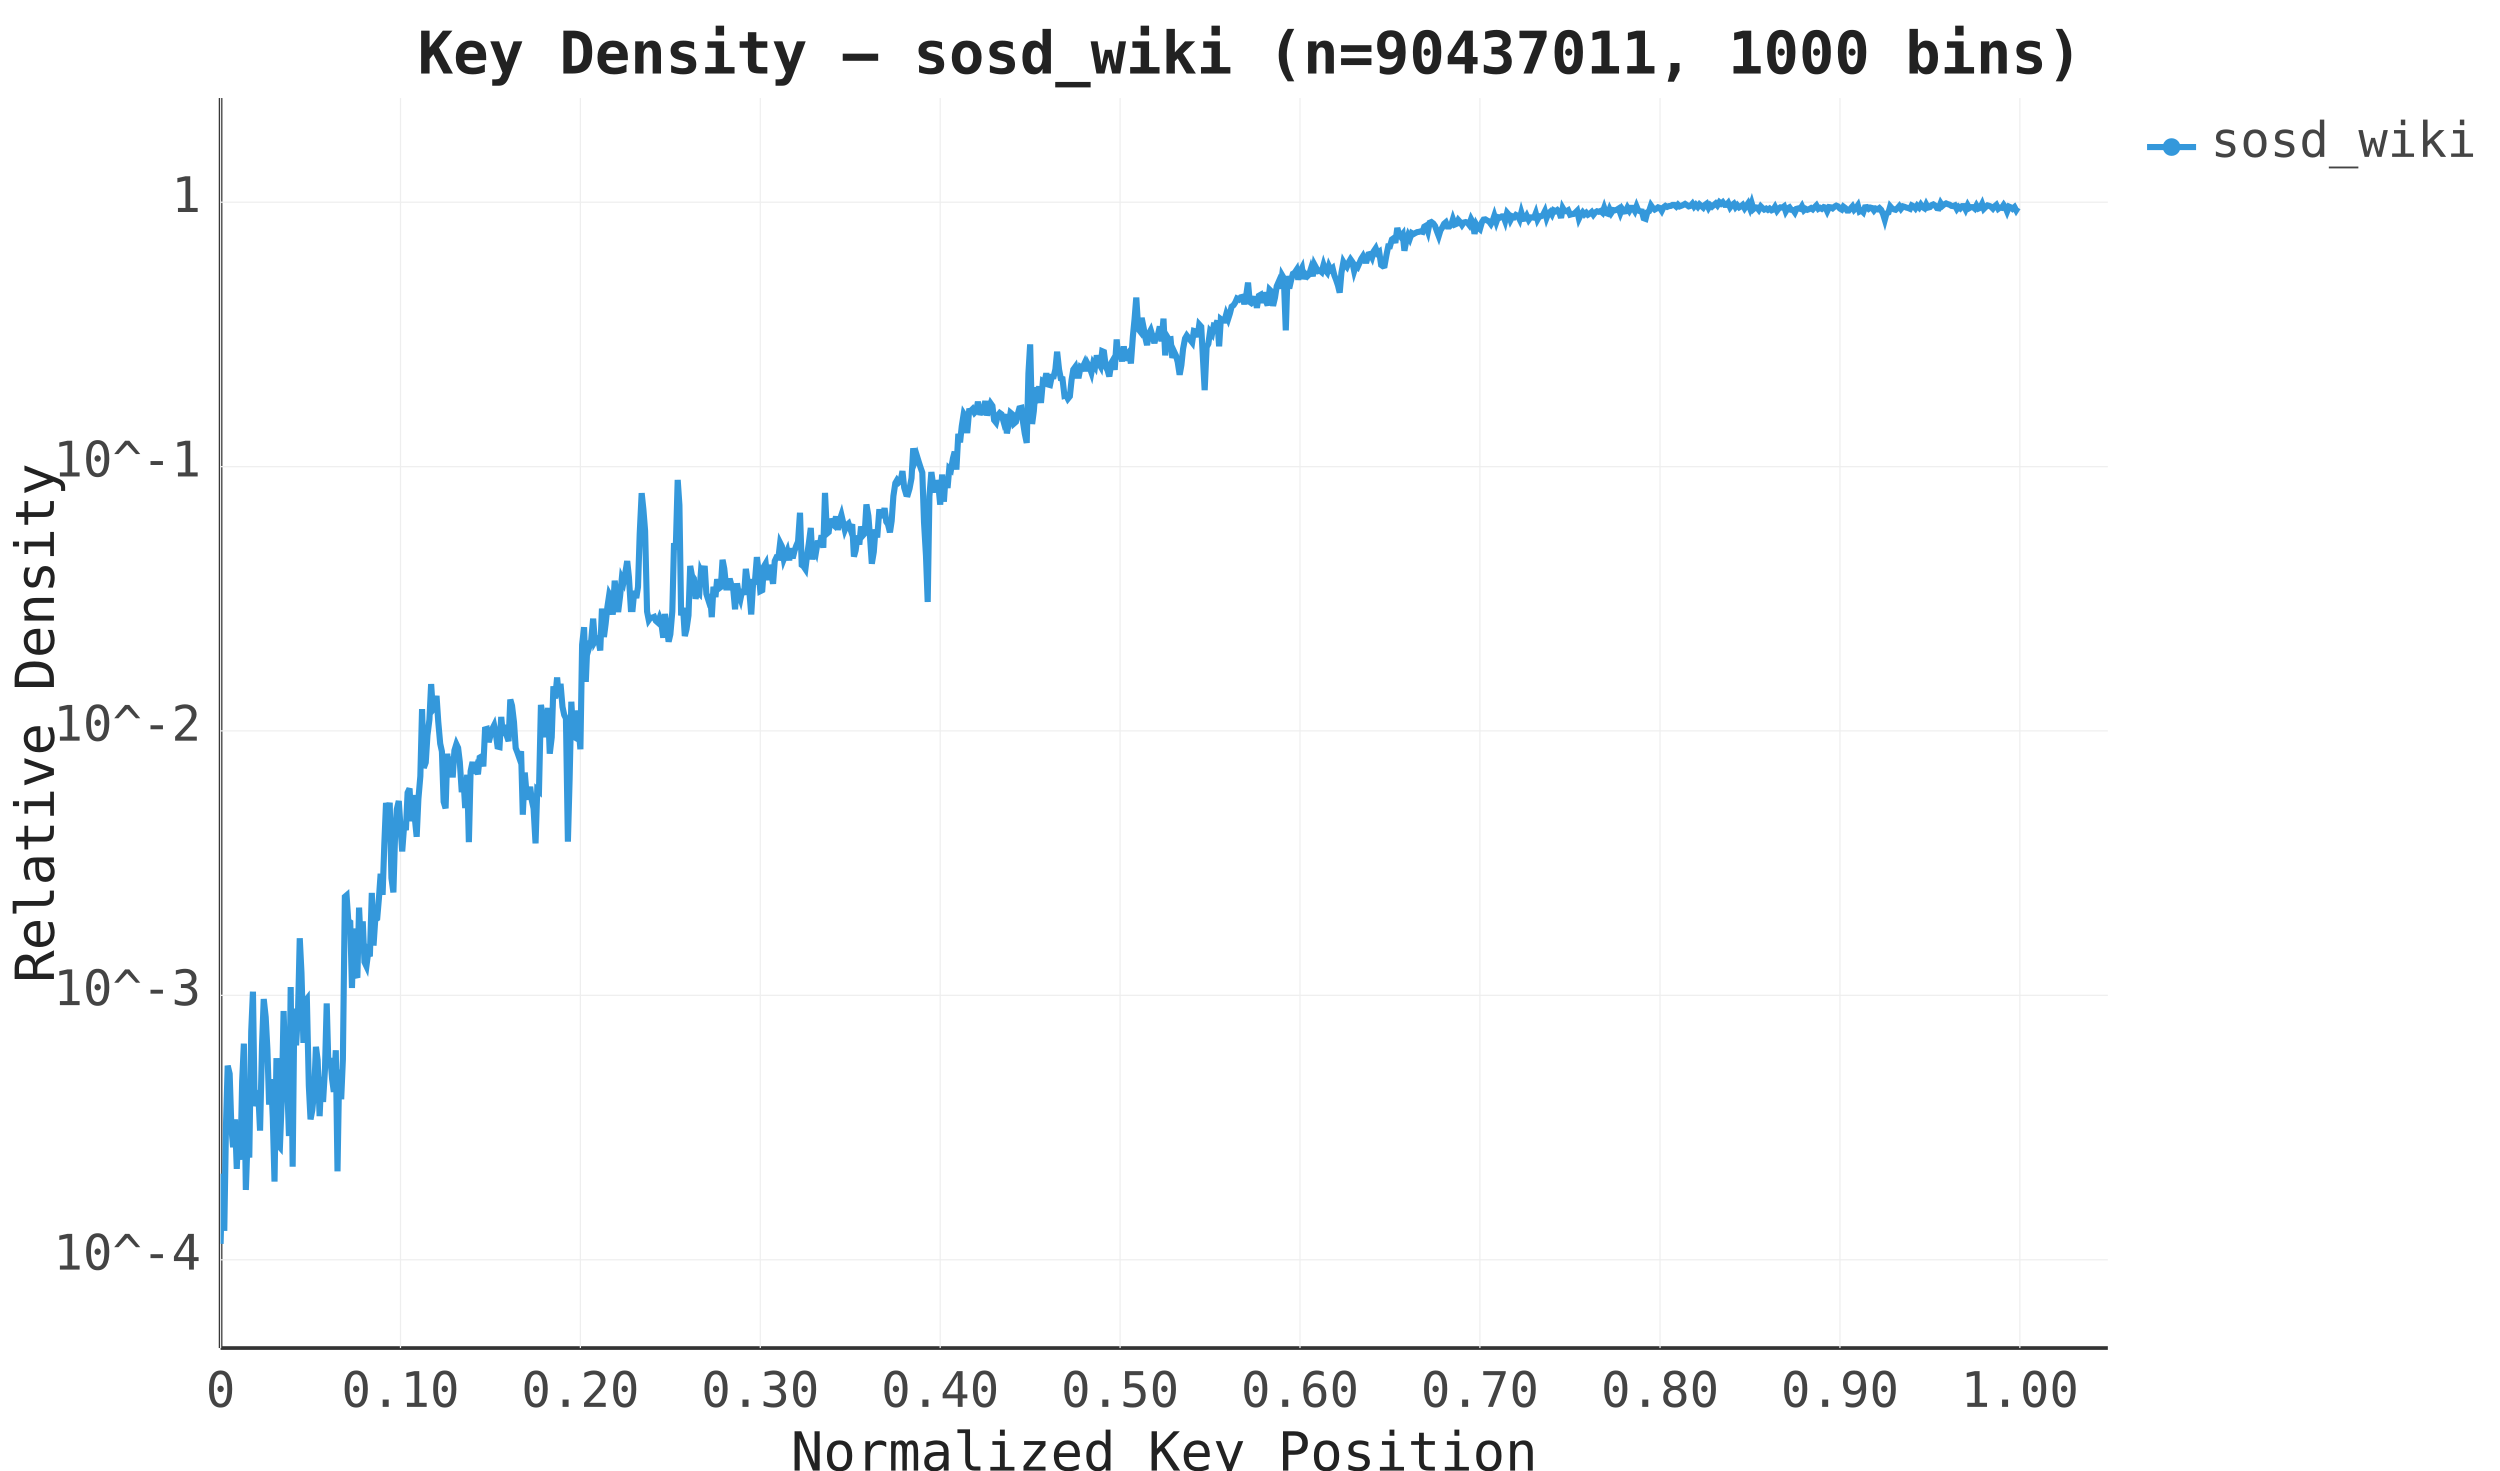
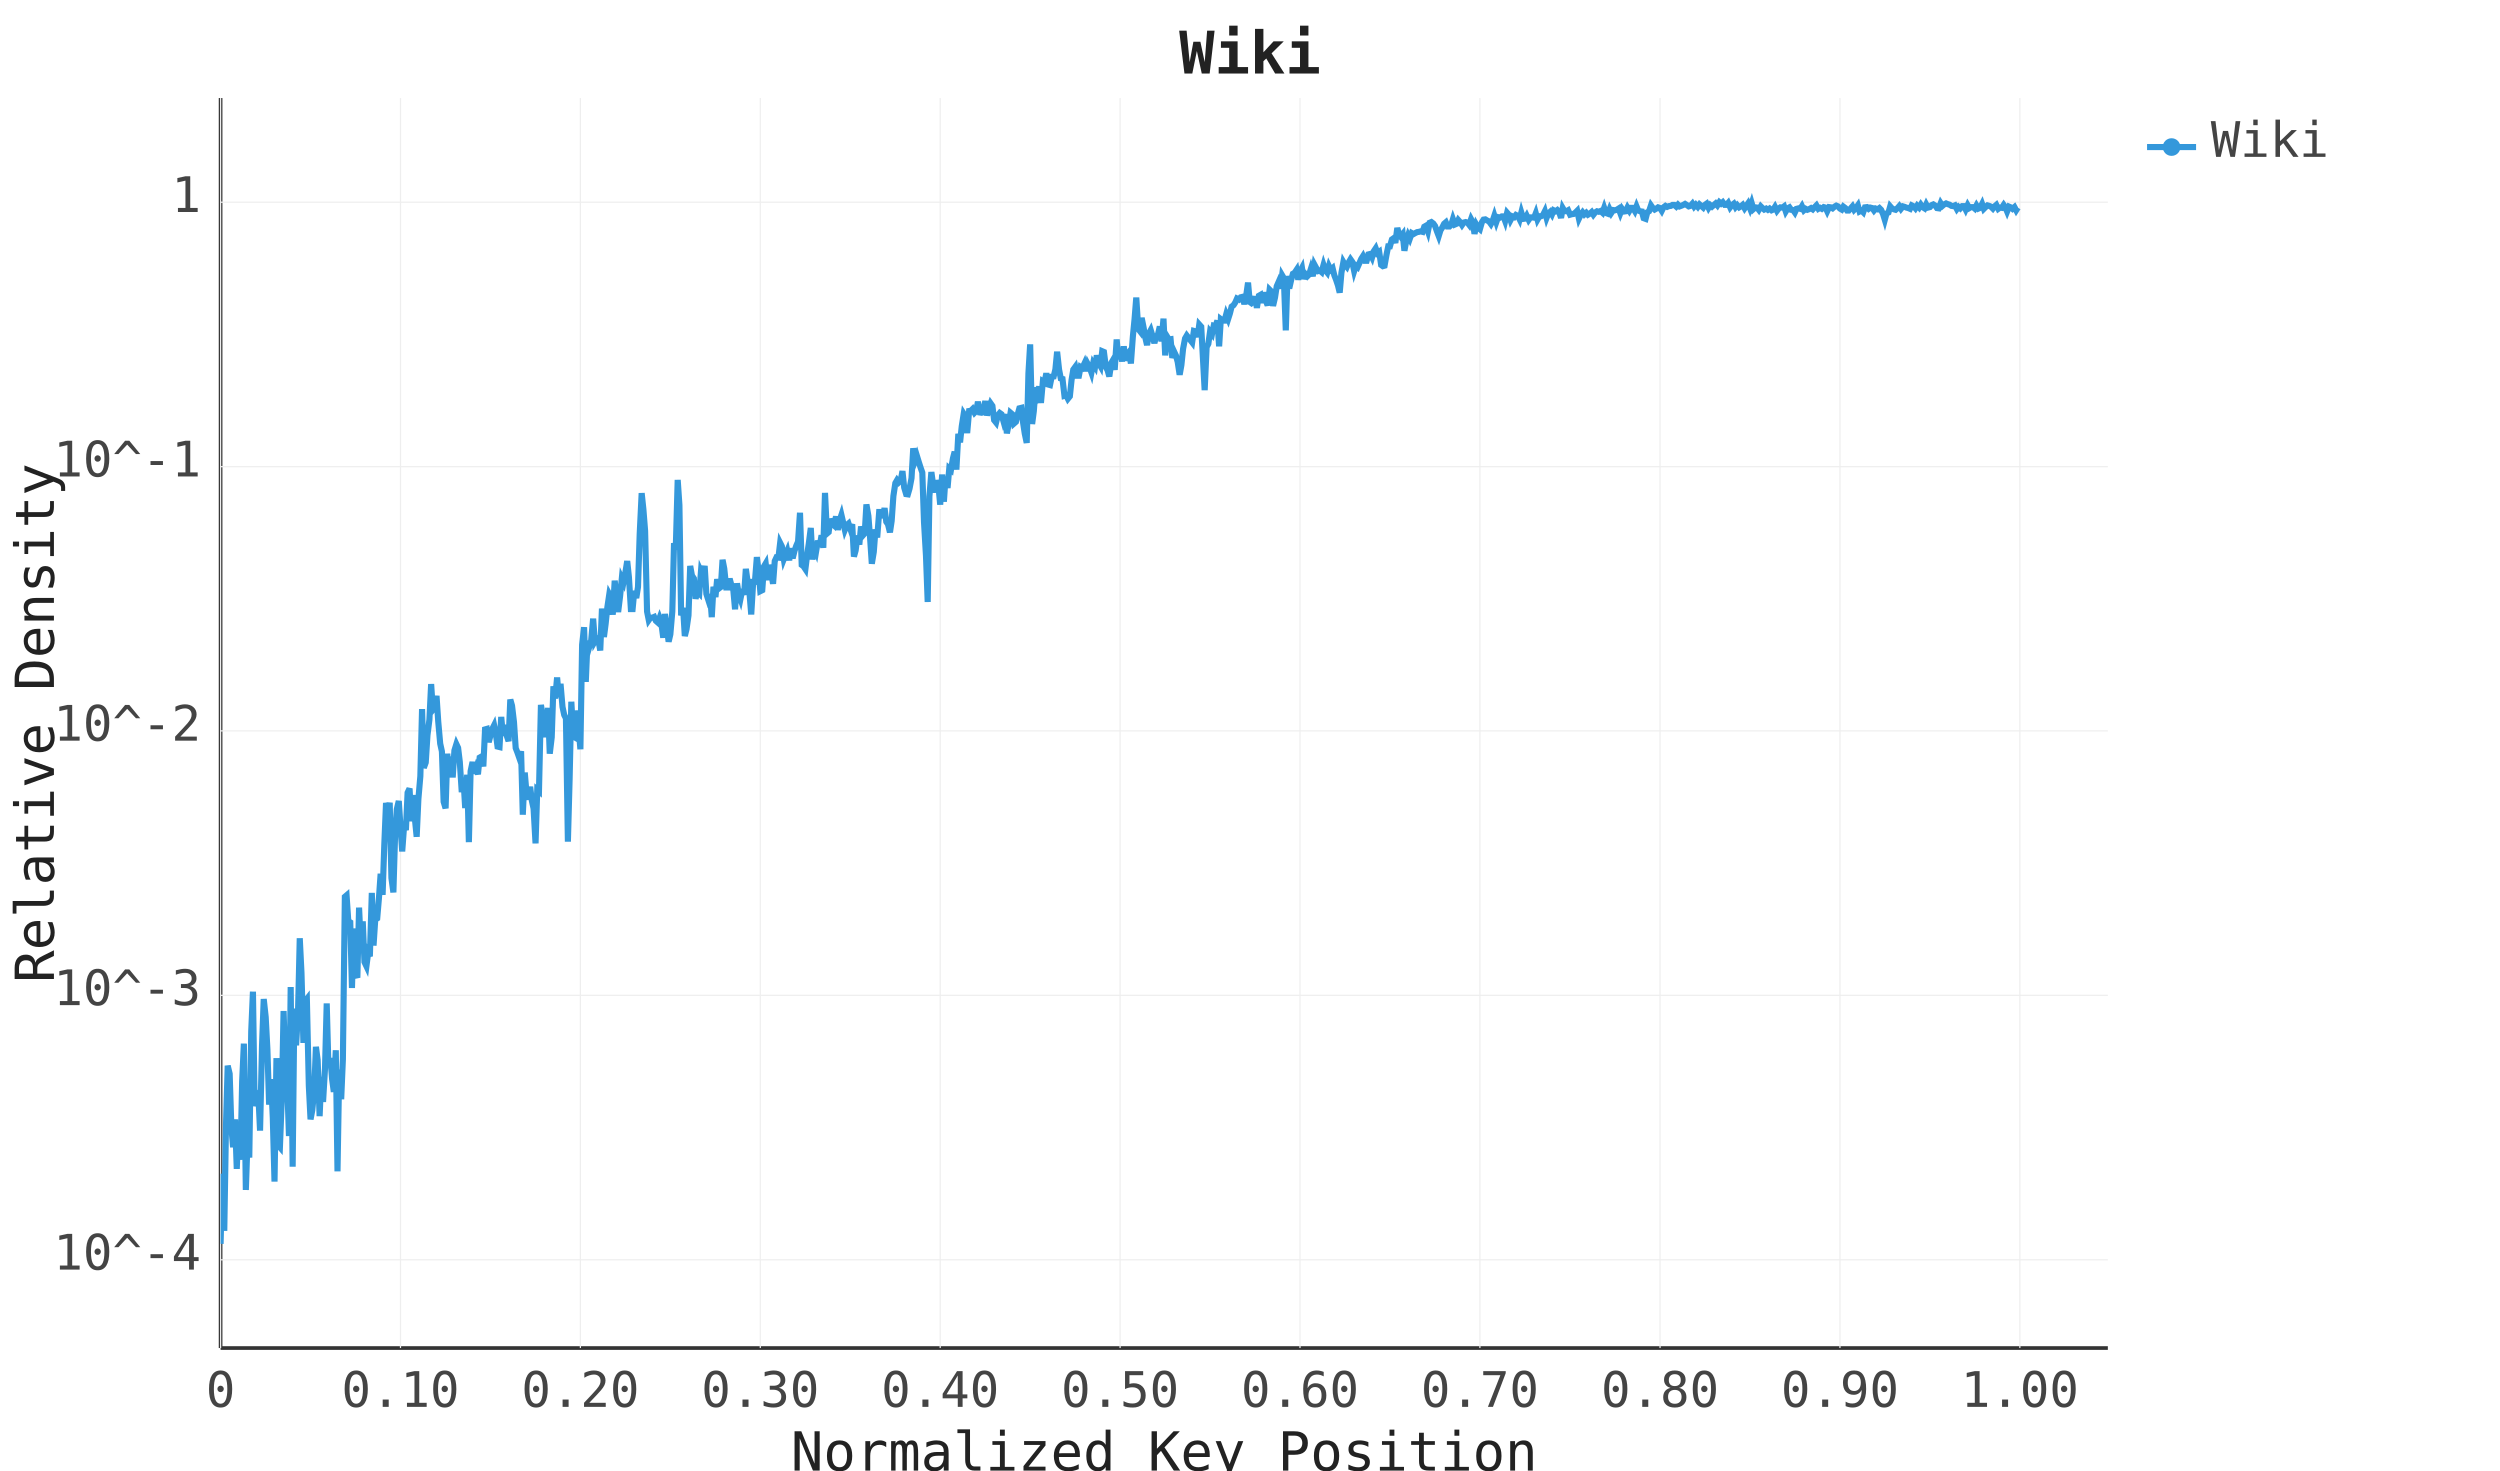
<svg xmlns="http://www.w3.org/2000/svg" width="1020" height="600" viewBox="0 0 1020 600">
  <defs>
    <clipPath id="plot-region">
      <rect x="90.0" y="40.0" width="770.0" height="510.0" />
    </clipPath>
  </defs>
  <style>text{font-family:Menlo,Monaco,monospace;font-size:22px;fill:#222} .axis{stroke:#333;stroke-width:1.5} .grid{stroke:#eee;stroke-width:0.5} .label{font-size:20px;fill:#444}</style>
-   <text x="510" y="30" text-anchor="middle" style="font-size:24px;font-weight:bold">Key Density — sosd_wiki (n=90437011, 1000 bins)</text>
+   <text x="510" y="30" text-anchor="middle" style="font-size:24px;font-weight:bold">Wiki</text>
  <line class="axis" x1="90.0" y1="550.0" x2="860.0" y2="550.0" />
  <line class="axis" x1="90.0" y1="40.0" x2="90.0" y2="550.0" />
  <line class="grid" x1="90.0" y1="514.0" x2="860.0" y2="514.0" />
  <text class="label" x="82.0" y="518.0" text-anchor="end">10^-4</text>
  <line class="grid" x1="90.0" y1="406.1" x2="860.0" y2="406.1" />
  <text class="label" x="82.0" y="410.1" text-anchor="end">10^-3</text>
  <line class="grid" x1="90.0" y1="298.2" x2="860.0" y2="298.2" />
  <text class="label" x="82.0" y="302.2" text-anchor="end">10^-2</text>
  <line class="grid" x1="90.0" y1="190.4" x2="860.0" y2="190.4" />
  <text class="label" x="82.0" y="194.4" text-anchor="end">10^-1</text>
  <line class="grid" x1="90.0" y1="82.5" x2="860.0" y2="82.5" />
  <text class="label" x="82.0" y="86.5" text-anchor="end">1</text>
  <line class="grid" x1="90.0" y1="40.0" x2="90.0" y2="550.0" />
  <text class="label" x="90.0" y="574.0" text-anchor="middle">0</text>
  <line class="grid" x1="163.4" y1="40.0" x2="163.4" y2="550.0" />
  <text class="label" x="163.4" y="574.0" text-anchor="middle">0.10</text>
  <line class="grid" x1="236.8" y1="40.0" x2="236.8" y2="550.0" />
  <text class="label" x="236.8" y="574.0" text-anchor="middle">0.20</text>
  <line class="grid" x1="310.2" y1="40.0" x2="310.2" y2="550.0" />
  <text class="label" x="310.2" y="574.0" text-anchor="middle">0.30</text>
  <line class="grid" x1="383.6" y1="40.0" x2="383.6" y2="550.0" />
  <text class="label" x="383.6" y="574.0" text-anchor="middle">0.40</text>
  <line class="grid" x1="457.0" y1="40.0" x2="457.0" y2="550.0" />
  <text class="label" x="457.0" y="574.0" text-anchor="middle">0.50</text>
  <line class="grid" x1="530.4" y1="40.0" x2="530.4" y2="550.0" />
  <text class="label" x="530.4" y="574.0" text-anchor="middle">0.60</text>
  <line class="grid" x1="603.8" y1="40.0" x2="603.8" y2="550.0" />
  <text class="label" x="603.8" y="574.0" text-anchor="middle">0.70</text>
  <line class="grid" x1="677.3" y1="40.0" x2="677.3" y2="550.0" />
  <text class="label" x="677.3" y="574.0" text-anchor="middle">0.80</text>
  <line class="grid" x1="750.7" y1="40.0" x2="750.7" y2="550.0" />
  <text class="label" x="750.7" y="574.0" text-anchor="middle">0.90</text>
  <line class="grid" x1="824.1" y1="40.0" x2="824.1" y2="550.0" />
  <text class="label" x="824.1" y="574.0" text-anchor="middle">1.00</text>
  <g clip-path="url(#plot-region)">
    <polyline fill="none" stroke="#3498db" stroke-width="2.5" points="90.0,507.5 90.7,478.9 91.5,502.2 92.2,459.3 92.9,434.8 93.7,438.1 94.4,459.9 95.1,468.1 95.9,456.7 96.6,476.9 97.3,458.6 98.1,473.2 98.8,441.2 99.5,425.8 100.3,485.5 101.0,465.0 101.7,472.3 102.5,420.8 103.2,404.6 103.9,451.3 104.7,447.5 105.4,446.5 106.1,461.3 106.9,426.8 107.6,407.6 108.4,415.0 109.1,428.2 109.8,450.7 110.6,440.3 111.3,456.0 112.0,482.1 112.8,431.7 113.5,467.3 114.2,468.1 115.0,447.5 115.7,412.5 116.4,434.4 117.2,442.6 117.9,463.5 118.6,402.7 119.4,476.0 120.1,411.5 120.8,426.5 121.6,412.7 122.3,382.8 123.0,396.9 123.8,425.5 124.5,408.5 125.2,407.6 126.0,443.0 126.7,456.7 127.4,453.0 128.2,445.0 128.9,427.1 129.6,432.5 130.4,455.4 131.1,439.4 131.8,449.6 132.6,436.0 133.3,409.4 134.0,435.2 134.8,431.7 135.5,440.3 136.2,445.5 137.0,428.5 137.7,477.9 138.4,436.4 139.2,448.5 139.9,432.1 140.7,365.9 141.4,365.3 142.1,375.8 142.9,376.3 143.6,403.1 144.3,378.8 145.1,397.4 145.8,398.9 146.5,370.3 147.3,388.2 148.0,375.9 148.7,392.5 149.5,394.2 150.2,388.8 150.9,390.2 151.7,364.3 152.4,385.8 153.1,375.2 153.9,374.7 154.6,366.5 155.3,356.5 156.1,365.1 156.8,344.5 157.5,327.6 158.3,331.4 159.0,327.5 159.7,358.2 160.5,364.1 161.2,340.4 161.9,330.2 162.7,326.8 163.4,337.4 164.1,347.4 164.9,336.6 165.6,338.7 166.3,323.4 167.1,321.7 167.8,335.1 168.5,324.4 169.3,334.3 170.0,341.4 170.7,326.0 171.5,316.7 172.2,289.3 172.9,313.3 173.7,311.1 174.4,300.0 175.2,293.6 175.9,279.1 176.6,289.6 177.4,288.6 178.1,283.9 178.8,294.4 179.6,303.4 180.3,306.6 181.0,327.1 181.8,329.8 182.5,307.5 183.2,316.8 184.0,308.7 184.7,317.2 185.4,306.2 186.2,303.6 186.9,305.1 187.6,310.9 188.4,323.2 189.1,318.0 189.8,329.7 190.6,316.1 191.3,343.6 192.0,314.7 192.8,310.9 193.5,315.6 194.2,313.5 195.0,315.9 195.7,309.1 196.4,308.7 197.2,312.7 197.9,297.6 198.6,297.4 199.4,302.8 200.1,300.1 200.8,297.5 201.6,295.9 202.3,299.3 203.0,304.6 203.8,304.8 204.5,292.5 205.2,300.2 206.0,295.8 206.7,300.0 207.5,302.4 208.2,285.4 208.9,287.9 209.7,294.6 210.4,305.2 211.1,307.0 211.9,309.3 212.6,306.5 213.3,332.4 214.1,315.2 214.8,323.4 215.5,326.2 216.3,321.0 217.0,326.7 217.7,329.9 218.5,344.1 219.2,322.2 219.9,322.8 220.7,287.6 221.4,291.9 222.1,293.4 222.9,300.8 223.6,288.8 224.3,307.5 225.1,300.8 225.8,280.0 226.5,285.0 227.3,276.4 228.0,284.4 228.7,279.0 229.5,288.4 230.2,291.7 230.9,293.1 231.7,343.4 232.4,317.8 233.1,286.3 233.9,300.5 234.6,300.9 235.3,289.9 236.1,297.2 236.8,305.7 237.5,263.1 238.3,255.9 239.0,278.2 239.7,261.5 240.5,263.7 241.2,261.3 242.0,252.4 242.7,261.7 243.4,260.5 244.2,261.4 244.9,265.4 245.6,248.3 246.4,259.9 247.1,254.5 247.8,247.8 248.6,242.4 249.3,243.7 250.0,250.8 250.8,236.9 251.5,244.1 252.2,249.7 253.0,243.2 253.7,236.0 254.4,237.5 255.2,233.3 255.9,228.9 256.6,235.5 257.4,248.5 258.1,248.5 258.8,241.1 259.6,244.0 260.3,239.5 261.0,217.8 261.8,201.2 262.5,207.8 263.2,216.6 264.0,249.5 264.7,253.0 265.4,252.0 266.2,252.0 266.9,251.7 267.6,253.3 268.4,254.0 269.1,252.1 269.8,254.0 270.6,260.2 271.3,250.5 272.0,255.8 272.8,261.8 273.5,258.8 274.3,249.5 275.0,221.6 275.7,224.3 276.5,195.8 277.2,206.1 277.9,251.1 278.7,248.0 279.4,259.5 280.1,256.7 280.9,251.1 281.6,230.9 282.3,234.8 283.1,236.0 283.8,244.3 284.5,241.3 285.3,242.1 286.0,233.1 286.7,234.6 287.5,230.9 288.2,242.3 288.9,244.5 289.7,242.5 290.4,251.8 291.1,239.4 291.9,243.6 292.6,236.3 293.3,240.1 294.1,239.5 294.8,228.4 295.5,232.0 296.3,239.7 297.0,239.7 297.7,236.1 298.5,239.1 299.2,240.8 299.9,248.6 300.7,238.0 301.4,242.4 302.1,244.4 302.9,240.4 303.6,242.7 304.3,232.1 305.1,237.8 305.8,242.1 306.5,250.7 307.3,237.4 308.0,237.4 308.8,227.3 309.5,233.0 310.2,241.2 311.0,240.8 311.7,231.1 312.4,229.9 313.2,236.7 313.9,230.5 314.6,233.2 315.4,238.2 316.1,228.9 316.8,227.4 317.6,227.5 318.3,221.5 319.0,222.9 319.8,228.1 320.5,226.3 321.2,224.7 322.0,228.6 322.7,223.7 323.4,227.8 324.2,224.6 324.9,222.6 325.6,221.0 326.4,209.2 327.1,230.5 327.8,231.0 328.6,232.2 329.3,226.5 330.0,221.7 330.8,215.4 331.5,228.3 332.2,222.6 333.0,224.8 333.7,220.6 334.4,223.0 335.2,218.4 335.9,223.5 336.6,201.1 337.4,217.7 338.1,217.1 338.8,211.7 339.6,213.8 340.3,214.4 341.1,210.7 341.8,216.2 342.5,212.5 343.3,210.1 344.0,213.1 344.7,216.2 345.5,214.2 346.2,213.6 346.9,215.7 347.7,213.9 348.4,227.1 349.1,224.6 349.9,218.5 350.6,222.2 351.3,214.8 352.1,218.4 352.8,217.6 353.5,205.8 354.3,210.5 355.0,219.5 355.7,230.0 356.5,225.2 357.2,216.0 357.9,219.3 358.7,208.9 359.4,208.9 360.1,211.3 360.9,207.3 361.6,212.9 362.3,213.9 363.1,217.2 363.8,212.5 364.5,202.4 365.3,197.1 366.0,195.9 366.7,196.8 367.5,196.0 368.2,192.2 368.9,198.9 369.7,201.6 370.4,201.7 371.1,199.3 371.9,195.1 372.6,182.9 373.4,187.9 374.1,186.0 374.8,188.3 375.6,190.8 376.3,192.8 377.0,213.1 377.8,226.8 378.5,245.6 379.2,202.5 380.0,192.6 380.7,197.7 381.4,200.9 382.2,196.0 382.9,198.4 383.6,205.9 384.4,193.6 385.1,204.7 385.8,194.5 386.6,199.1 387.3,191.1 388.0,191.7 388.8,187.0 389.5,184.3 390.2,191.6 391.0,177.0 391.7,180.5 392.4,173.9 393.2,168.8 393.9,169.9 394.6,176.7 395.4,167.7 396.1,167.6 396.8,166.9 397.6,168.4 398.3,167.7 399.0,163.9 399.8,168.3 400.5,168.4 401.2,168.2 402.0,163.6 402.7,169.5 403.4,167.0 404.2,164.6 404.9,165.6 405.6,171.4 406.4,172.4 407.1,169.5 407.9,168.5 408.6,169.0 409.3,171.5 410.1,169.0 410.8,176.8 411.5,173.4 412.3,168.4 413.0,169.0 413.7,172.8 414.5,172.1 415.2,169.1 415.9,166.6 416.7,166.4 417.4,172.3 418.1,176.9 418.9,180.7 419.6,152.3 420.3,140.5 421.1,173.0 421.8,167.7 422.5,158.1 423.3,160.5 424.0,157.7 424.7,164.4 425.5,155.5 426.2,155.9 426.9,152.3 427.7,156.9 428.4,157.1 429.1,153.7 429.9,153.6 430.6,150.7 431.3,143.5 432.1,150.8 432.8,154.4 433.5,154.6 434.3,161.5 435.0,161.3 435.7,162.7 436.5,161.7 437.2,155.0 437.9,150.8 438.7,149.7 439.4,153.3 440.2,153.3 440.9,149.7 441.6,150.1 442.4,148.4 443.1,151.4 443.8,148.5 444.6,150.0 445.3,152.0 446.0,148.3 446.8,149.6 447.5,145.0 448.2,148.0 449.0,149.4 449.7,143.3 450.4,143.6 451.2,149.8 451.9,151.1 452.6,153.6 453.4,148.1 454.1,146.9 454.8,150.9 455.6,138.5 456.3,146.6 457.0,142.0 457.8,147.5 458.5,141.3 459.2,147.1 460.0,144.5 460.7,143.6 461.4,148.3 462.2,137.4 462.9,130.2 463.6,121.4 464.4,134.2 465.1,135.1 465.8,129.7 466.6,133.7 467.3,137.8 468.0,140.8 468.8,136.0 469.5,134.7 470.2,137.0 471.0,140.0 471.7,137.1 472.4,136.7 473.2,133.2 473.9,139.3 474.7,130.0 475.4,145.0 476.1,137.2 476.9,138.5 477.6,138.4 478.3,146.0 479.1,143.6 479.8,145.1 480.5,147.7 481.3,152.9 482.0,149.0 482.7,142.3 483.5,138.1 484.2,136.9 484.9,137.8 485.7,138.8 486.4,139.7 487.1,135.0 487.9,135.2 488.6,137.5 489.3,132.4 490.1,133.3 490.8,146.3 491.5,159.2 492.3,141.6 493.0,140.3 493.7,135.3 494.5,136.3 495.2,132.9 495.9,133.1 496.7,130.8 497.4,141.3 498.1,130.2 498.9,130.8 499.6,130.8 500.3,128.2 501.1,130.1 501.8,127.9 502.5,125.1 503.3,124.5 504.0,123.4 504.7,121.8 505.5,122.2 506.2,121.3 507.0,121.1 507.7,124.1 508.4,120.9 509.2,115.3 509.9,123.2 510.6,123.7 511.4,123.0 512.1,121.0 512.8,125.6 513.6,120.7 514.3,120.3 515.0,123.6 515.8,119.3 516.5,122.8 517.2,124.6 518.0,118.2 518.7,118.9 519.4,124.8 520.2,121.4 520.9,116.8 521.6,115.2 522.4,117.7 523.1,112.3 523.8,113.5 524.6,134.8 525.3,112.6 526.0,117.7 526.8,114.2 527.5,111.7 528.2,111.3 529.0,110.1 529.7,114.1 530.4,110.8 531.2,109.3 531.9,113.8 532.6,111.8 533.4,112.7 534.1,112.0 534.8,109.8 535.6,112.7 536.3,108.0 537.0,109.3 537.8,110.6 538.5,110.4 539.2,111.0 540.0,108.1 540.7,110.2 541.5,111.2 542.2,108.6 542.9,110.1 543.7,109.4 544.4,112.3 545.1,114.1 545.9,116.5 546.6,119.4 547.3,111.3 548.1,106.9 548.8,108.1 549.5,108.9 550.3,107.0 551.0,105.8 551.7,106.8 552.5,110.6 553.2,108.4 553.9,109.0 554.7,107.2 555.4,105.6 556.1,104.5 556.9,106.4 557.6,106.4 558.3,103.8 559.1,103.6 559.8,105.0 560.5,102.5 561.3,101.3 562.0,103.2 562.7,102.7 563.5,108.1 564.2,108.6 564.9,108.4 565.7,103.9 566.4,100.5 567.1,100.5 567.9,97.7 568.6,97.2 569.3,99.1 570.1,93.0 570.8,95.5 571.5,96.5 572.3,95.5 573.0,102.3 573.8,98.1 574.5,96.0 575.2,97.4 576.0,95.1 576.7,95.5 577.4,95.1 578.2,94.7 578.9,94.6 579.6,94.4 580.4,94.6 581.1,92.5 581.8,92.1 582.6,94.4 583.3,90.9 584.0,90.6 584.8,91.2 585.5,92.2 586.2,94.2 587.0,96.3 587.7,94.0 588.4,92.9 589.2,91.3 589.9,90.7 590.6,92.4 591.4,92.4 592.1,91.7 592.8,89.4 593.6,91.6 594.3,91.3 595.0,89.8 595.8,90.7 596.5,91.8 597.2,90.8 598.0,90.6 598.7,90.8 599.4,91.7 600.2,89.4 600.9,90.7 601.6,95.4 602.4,91.7 603.1,92.9 603.8,93.5 604.6,90.7 605.3,89.6 606.0,89.5 606.8,90.0 607.5,90.3 608.3,91.4 609.0,90.1 609.7,88.0 610.5,90.6 611.2,88.6 611.9,88.8 612.7,88.3 613.4,88.3 614.1,90.2 614.9,86.8 615.6,87.6 616.3,89.8 617.1,88.3 617.8,88.6 618.5,87.7 619.3,88.1 620.0,89.5 620.7,86.7 621.5,89.3 622.2,89.2 622.9,88.0 623.7,89.7 624.4,88.7 625.1,88.7 625.9,88.8 626.6,87.0 627.3,89.6 628.1,88.2 628.8,88.2 629.5,87.8 630.3,86.2 631.0,88.9 631.7,87.1 632.5,86.4 633.2,87.5 633.9,85.8 634.7,86.2 635.4,85.7 636.1,86.4 636.9,88.9 637.6,84.9 638.3,86.1 639.1,86.2 639.8,85.8 640.6,87.6 641.3,87.4 642.0,87.3 642.8,86.7 643.5,86.0 644.2,89.2 645.0,87.5 645.7,86.6 646.4,87.5 647.2,86.8 647.9,87.6 648.6,87.2 649.4,86.5 650.1,87.6 650.8,86.7 651.6,86.2 652.3,86.4 653.0,86.1 653.8,86.8 654.5,84.8 655.2,86.9 656.0,87.2 656.7,85.4 657.4,86.9 658.2,85.7 658.9,85.8 659.6,85.6 660.4,85.1 661.1,87.0 661.8,85.2 662.6,86.3 663.3,86.2 664.0,84.7 664.8,86.0 665.5,84.8 666.2,84.8 667.0,86.1 667.7,84.2 668.4,85.9 669.2,86.2 669.9,86.3 670.6,89.0 671.4,89.3 672.1,86.6 672.8,86.2 673.6,83.8 674.3,84.8 675.1,85.5 675.8,85.1 676.5,84.6 677.3,84.9 678.0,86.0 678.7,84.6 679.5,84.0 680.2,84.4 680.9,84.1 681.7,84.0 682.4,83.6 683.1,83.6 683.9,84.3 684.6,83.5 685.3,84.2 686.1,83.9 686.8,83.6 687.5,83.2 688.3,83.7 689.0,84.2 689.7,84.0 690.5,83.1 691.2,84.3 691.9,83.5 692.7,84.4 693.4,83.4 694.1,84.0 694.9,84.7 695.6,83.6 696.3,83.1 697.1,84.8 697.8,83.7 698.5,84.3 699.3,83.6 700.0,83.0 700.7,83.8 701.5,82.5 702.2,83.1 702.9,82.5 703.7,83.6 704.4,83.6 705.1,82.8 705.9,84.6 706.6,83.7 707.4,83.1 708.1,84.5 708.8,83.7 709.6,84.6 710.3,84.2 711.0,83.6 711.8,85.0 712.5,84.0 713.2,83.0 714.0,85.0 714.7,82.9 715.4,85.3 716.2,84.6 716.9,84.7 717.6,85.6 718.4,84.2 719.1,84.9 719.8,85.5 720.6,85.1 721.3,85.6 722.0,85.1 722.8,85.8 723.5,85.5 724.2,84.4 725.0,86.0 725.7,85.1 726.4,84.6 727.2,84.7 727.9,84.2 728.6,86.3 729.4,85.0 730.1,84.6 730.8,85.6 731.6,85.7 732.3,86.7 733.0,85.2 733.8,85.0 734.5,85.2 735.2,84.1 736.0,85.8 736.7,85.2 737.4,85.6 738.2,85.3 738.9,84.9 739.6,85.4 740.4,84.5 741.1,83.8 741.9,85.2 742.6,84.8 743.3,85.2 744.1,84.5 744.8,84.7 745.5,86.2 746.3,84.5 747.0,84.6 747.7,85.0 748.5,84.3 749.2,83.9 749.9,84.2 750.7,85.1 751.4,85.5 752.1,84.3 752.9,84.9 753.6,85.9 754.3,85.9 755.1,85.0 755.8,84.2 756.5,85.6 757.3,84.8 758.0,83.8 758.7,86.3 759.5,85.9 760.2,86.6 760.9,84.6 761.7,84.5 762.4,85.2 763.1,84.7 763.9,84.9 764.6,85.9 765.3,85.1 766.1,85.4 766.8,84.9 767.5,85.6 768.3,87.4 769.0,89.7 769.7,87.1 770.5,86.7 771.2,84.2 771.9,85.0 772.7,85.4 773.4,85.6 774.2,84.9 774.9,84.1 775.6,85.2 776.4,84.2 777.1,84.4 777.8,84.7 778.6,84.9 779.3,85.2 780.0,83.8 780.8,84.2 781.5,85.0 782.2,83.9 783.0,84.7 783.7,83.5 784.4,84.5 785.2,85.0 785.9,83.4 786.6,84.7 787.4,84.5 788.1,83.7 788.8,83.4 789.6,83.9 790.3,84.9 791.0,85.0 791.8,82.9 792.5,84.0 793.2,83.4 794.0,83.0 794.7,83.3 795.4,83.5 796.2,84.0 796.9,84.1 797.6,83.8 798.4,85.3 799.1,84.4 799.8,85.0 800.6,84.1 801.3,84.1 802.0,85.5 802.8,83.7 803.5,84.9 804.2,84.5 805.0,84.5 805.7,85.1 806.4,83.8 807.2,85.1 807.9,84.8 808.7,83.2 809.4,85.2 810.1,84.5 810.9,83.8 811.6,84.0 812.3,84.3 813.1,85.1 813.8,84.2 814.5,83.6 815.3,85.2 816.0,84.7 816.7,84.8 817.5,83.6 818.2,84.6 818.9,86.3 819.7,84.3 820.4,84.6 821.1,85.2 821.9,84.5 822.6,85.8 823.3,84.7" />
  </g>
  <line x1="876" y1="60" x2="896" y2="60" stroke="#3498db" stroke-width="2.5" />
  <circle cx="886.0" cy="60.0" r="3.6" fill="#3498db" />
-   <text class="label" x="902" y="64">sosd_wiki</text>
+   <text class="label" x="902" y="64">Wiki</text>
  <text x="475" y="600" text-anchor="middle" style="font-size:22px">Normalized Key Position</text>
  <text transform="translate(22,295) rotate(-90)" text-anchor="middle" style="font-size:22px">Relative Density</text>
</svg>
